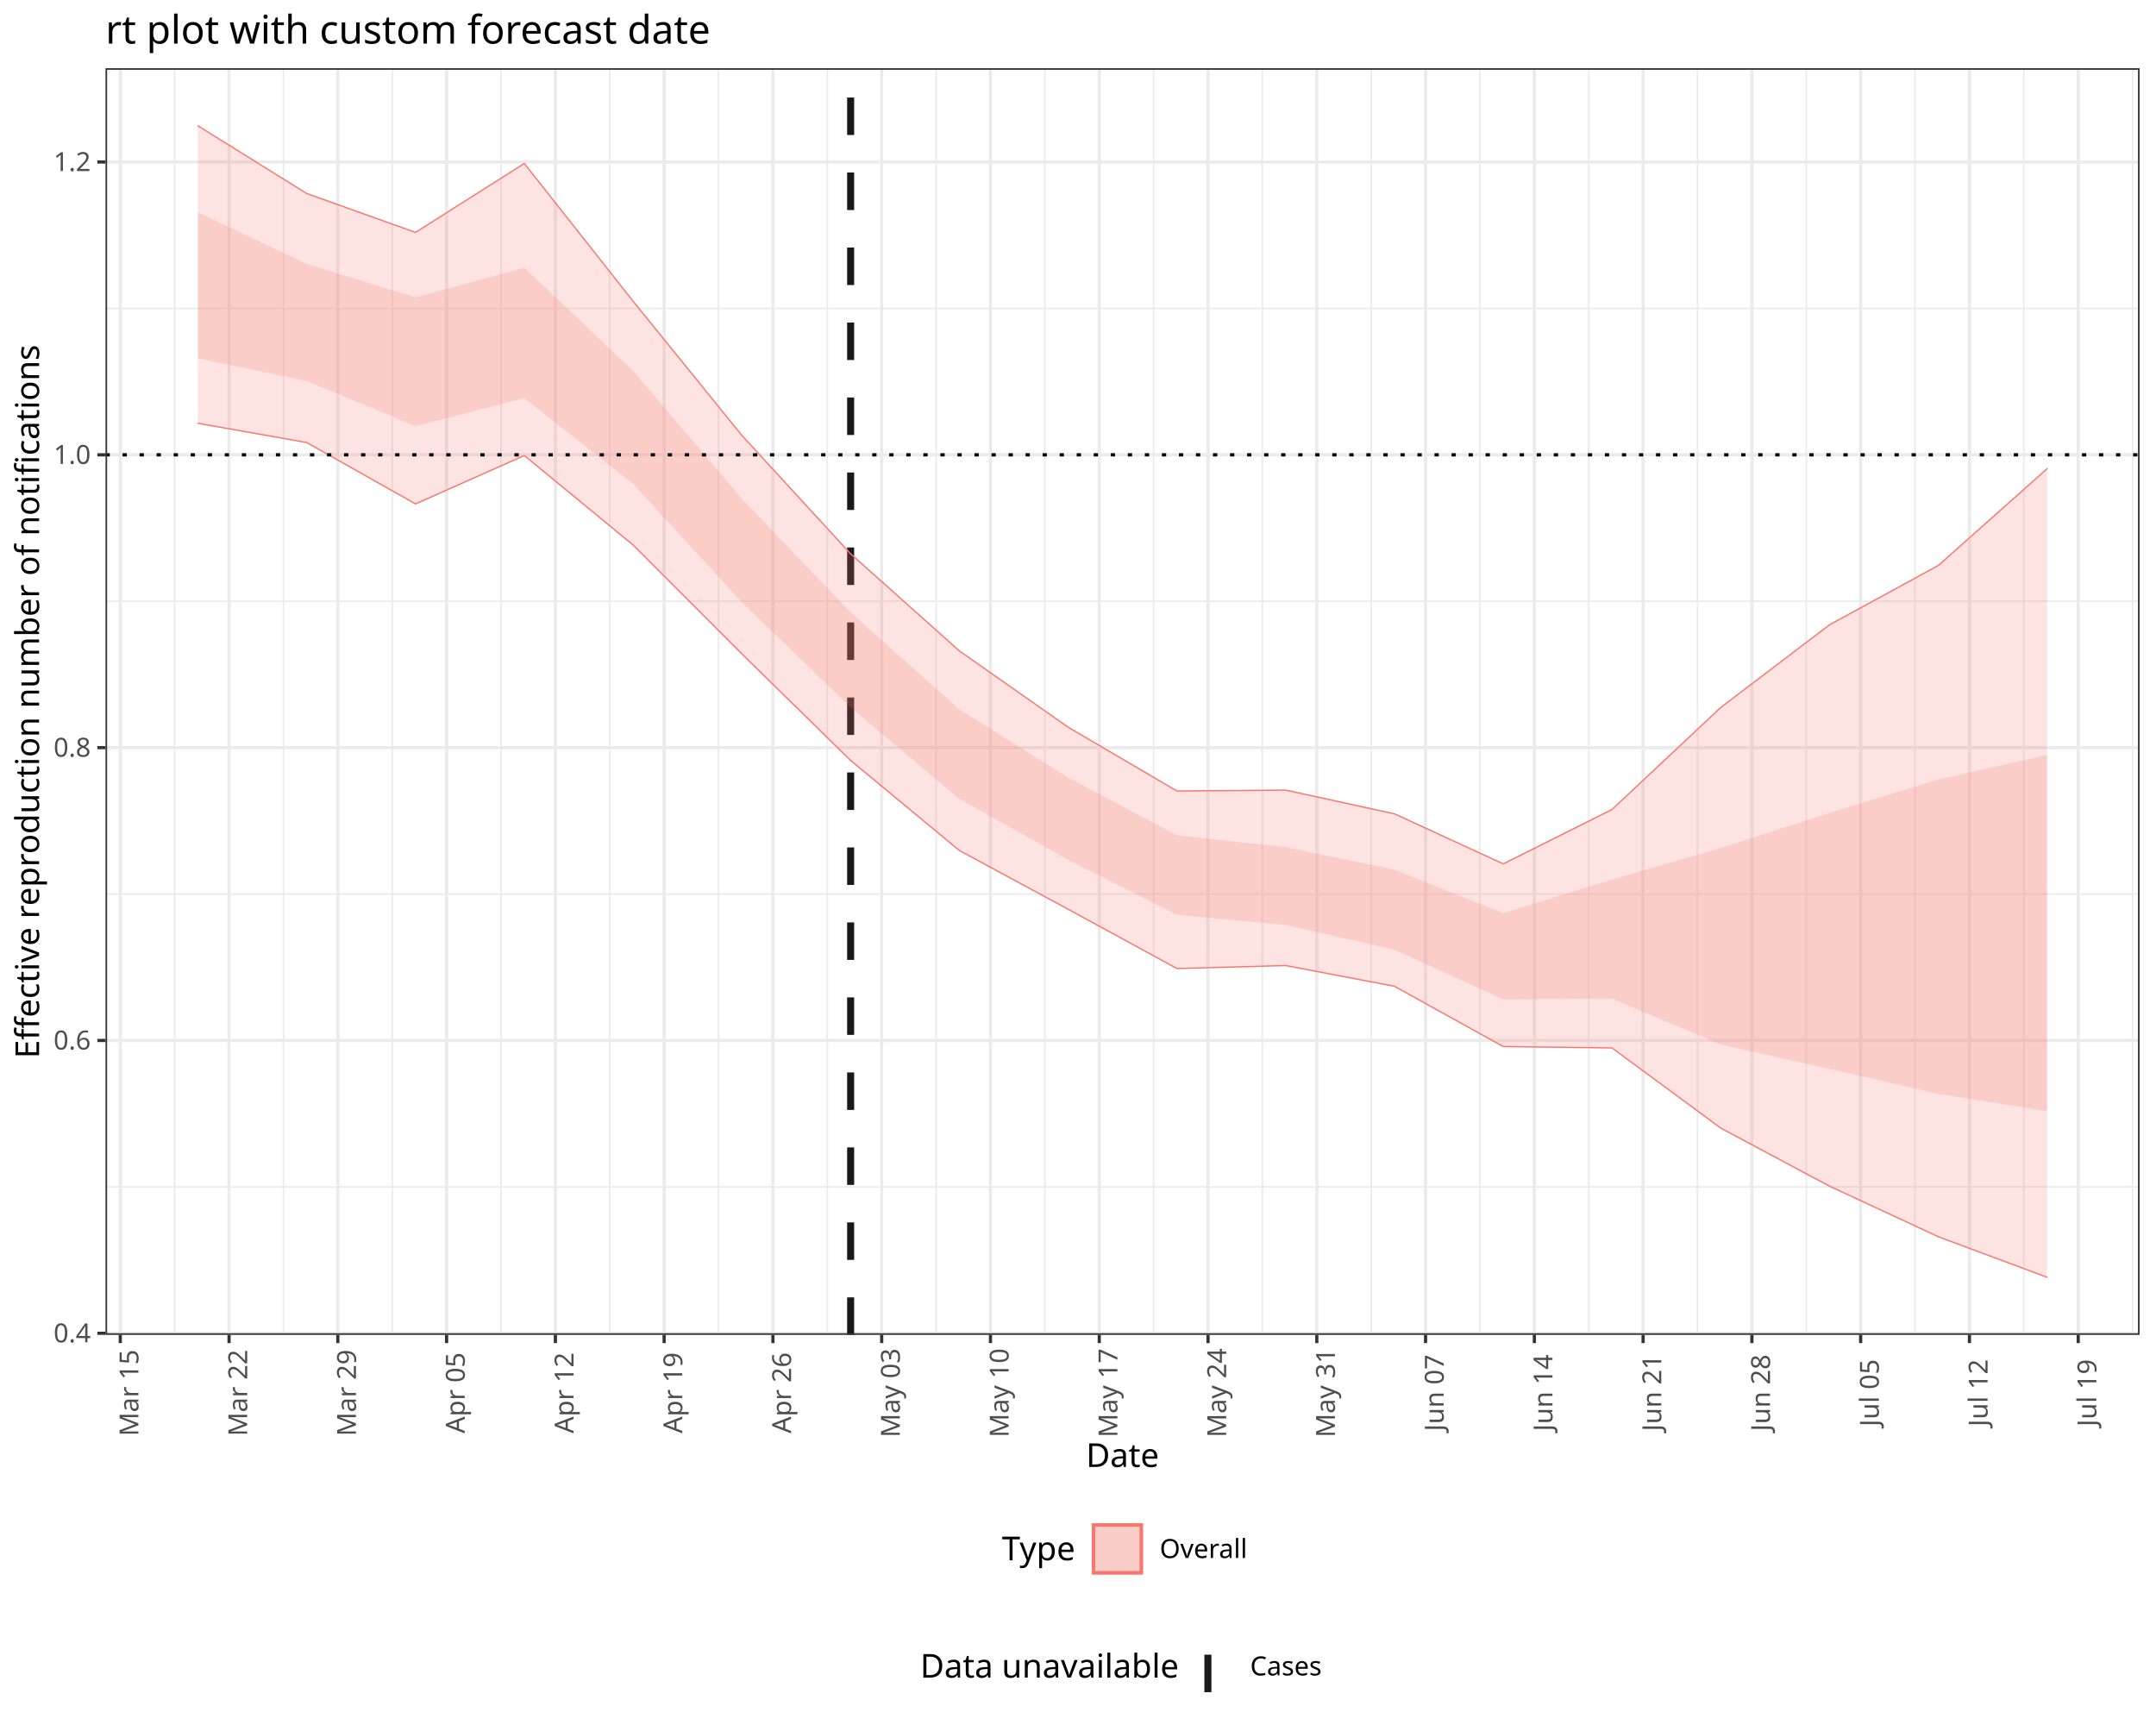
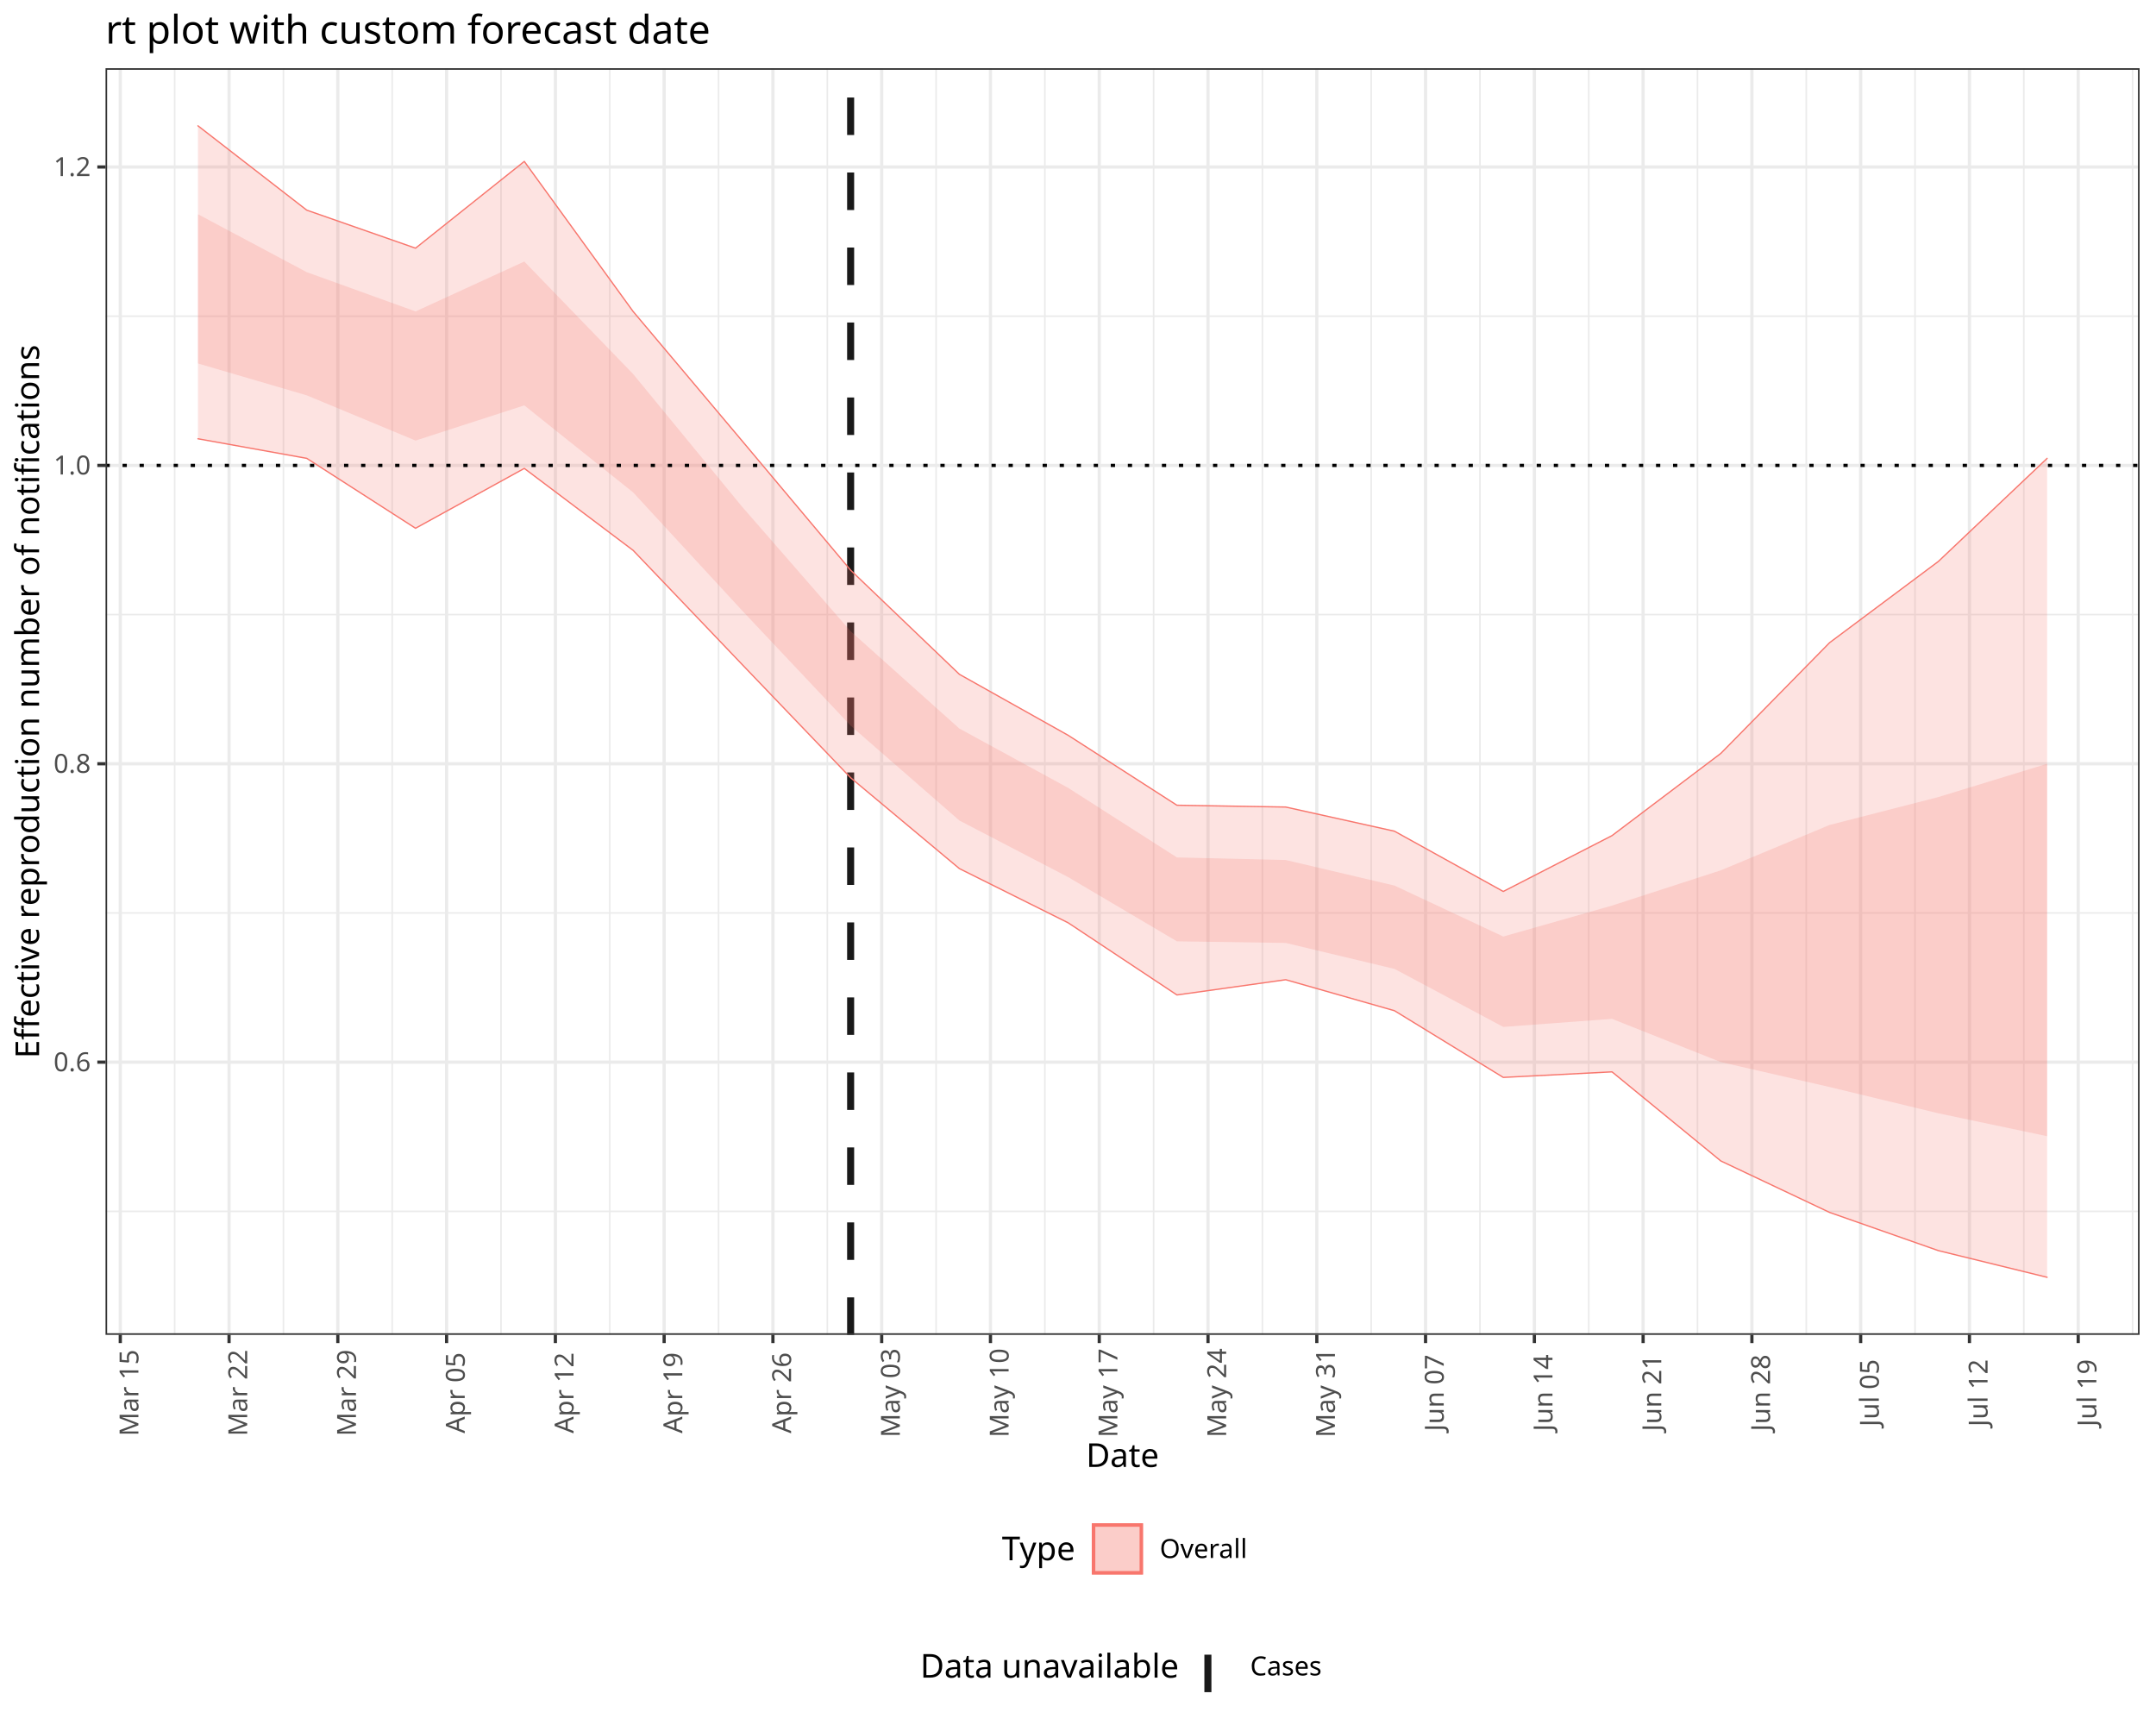
<svg xmlns="http://www.w3.org/2000/svg" class="svglite" data-engine-version="2.0" width="720.00pt" height="576.00pt" viewBox="0 0 720.00 576.00">
  <defs>
    <style type="text/css">
    .svglite line, .svglite polyline, .svglite polygon, .svglite path, .svglite rect, .svglite circle {
      fill: none;
      stroke: #000000;
      stroke-linecap: round;
      stroke-linejoin: round;
      stroke-miterlimit: 10.00;
    }
  </style>
  </defs>
  <rect width="100%" height="100%" style="stroke: none; fill: #FFFFFF;" />
  <defs>
    <clipPath id="cpMC4wMHw3MjAuMDB8MC4wMHw1NzYuMDA=">
      <rect x="0.00" y="0.00" width="720.00" height="576.00" />
    </clipPath>
  </defs>
  <g clip-path="url(#cpMC4wMHw3MjAuMDB8MC4wMHw1NzYuMDA=)">
    <rect x="0.00" y="0.00" width="720.00" height="576.00" style="stroke-width: 1.07; stroke: #FFFFFF; fill: #FFFFFF;" />
  </g>
  <defs>
    <clipPath id="cpMzUuMjR8NzE0LjUyfDIyLjc4fDQ0NS43Mw==">
      <rect x="35.24" y="22.78" width="679.28" height="422.95" />
    </clipPath>
  </defs>
  <g clip-path="url(#cpMzUuMjR8NzE0LjUyfDIyLjc4fDQ0NS43Mw==)">
    <rect x="35.24" y="22.78" width="679.28" height="422.95" style="stroke-width: 1.07; stroke: none; fill: #FFFFFF;" />
-     <polyline points="35.24,396.31 714.52,396.31 " style="stroke-width: 0.53; stroke: #EBEBEB; stroke-linecap: butt;" />
-     <polyline points="35.24,298.54 714.52,298.54 " style="stroke-width: 0.53; stroke: #EBEBEB; stroke-linecap: butt;" />
-     <polyline points="35.24,200.76 714.52,200.76 " style="stroke-width: 0.53; stroke: #EBEBEB; stroke-linecap: butt;" />
-     <polyline points="35.24,102.98 714.52,102.98 " style="stroke-width: 0.53; stroke: #EBEBEB; stroke-linecap: butt;" />
+     <polyline points="35.24,404.49 714.52,404.49 " style="stroke-width: 0.53; stroke: #EBEBEB; stroke-linecap: butt;" />
+     <polyline points="35.24,304.85 714.52,304.85 " style="stroke-width: 0.53; stroke: #EBEBEB; stroke-linecap: butt;" />
+     <polyline points="35.24,205.22 714.52,205.22 " style="stroke-width: 0.53; stroke: #EBEBEB; stroke-linecap: butt;" />
+     <polyline points="35.24,105.58 714.52,105.58 " style="stroke-width: 0.53; stroke: #EBEBEB; stroke-linecap: butt;" />
    <polyline points="58.33,445.73 58.33,22.78 " style="stroke-width: 0.53; stroke: #EBEBEB; stroke-linecap: butt;" />
    <polyline points="94.66,445.73 94.66,22.78 " style="stroke-width: 0.53; stroke: #EBEBEB; stroke-linecap: butt;" />
    <polyline points="130.98,445.73 130.98,22.78 " style="stroke-width: 0.53; stroke: #EBEBEB; stroke-linecap: butt;" />
    <polyline points="167.31,445.73 167.31,22.78 " style="stroke-width: 0.53; stroke: #EBEBEB; stroke-linecap: butt;" />
    <polyline points="203.63,445.73 203.63,22.78 " style="stroke-width: 0.53; stroke: #EBEBEB; stroke-linecap: butt;" />
    <polyline points="239.96,445.73 239.96,22.78 " style="stroke-width: 0.53; stroke: #EBEBEB; stroke-linecap: butt;" />
    <polyline points="276.28,445.73 276.28,22.78 " style="stroke-width: 0.53; stroke: #EBEBEB; stroke-linecap: butt;" />
    <polyline points="312.61,445.73 312.61,22.78 " style="stroke-width: 0.53; stroke: #EBEBEB; stroke-linecap: butt;" />
    <polyline points="348.93,445.73 348.93,22.78 " style="stroke-width: 0.53; stroke: #EBEBEB; stroke-linecap: butt;" />
    <polyline points="385.26,445.73 385.26,22.78 " style="stroke-width: 0.53; stroke: #EBEBEB; stroke-linecap: butt;" />
    <polyline points="421.58,445.73 421.58,22.78 " style="stroke-width: 0.53; stroke: #EBEBEB; stroke-linecap: butt;" />
    <polyline points="457.91,445.73 457.91,22.78 " style="stroke-width: 0.53; stroke: #EBEBEB; stroke-linecap: butt;" />
    <polyline points="494.23,445.73 494.23,22.78 " style="stroke-width: 0.53; stroke: #EBEBEB; stroke-linecap: butt;" />
    <polyline points="530.56,445.73 530.56,22.78 " style="stroke-width: 0.53; stroke: #EBEBEB; stroke-linecap: butt;" />
    <polyline points="566.88,445.73 566.88,22.78 " style="stroke-width: 0.53; stroke: #EBEBEB; stroke-linecap: butt;" />
    <polyline points="603.21,445.73 603.21,22.78 " style="stroke-width: 0.53; stroke: #EBEBEB; stroke-linecap: butt;" />
    <polyline points="639.53,445.73 639.53,22.78 " style="stroke-width: 0.53; stroke: #EBEBEB; stroke-linecap: butt;" />
    <polyline points="675.86,445.73 675.86,22.78 " style="stroke-width: 0.53; stroke: #EBEBEB; stroke-linecap: butt;" />
    <polyline points="712.19,445.73 712.19,22.78 " style="stroke-width: 0.53; stroke: #EBEBEB; stroke-linecap: butt;" />
-     <polyline points="35.24,445.20 714.52,445.20 " style="stroke-width: 1.07; stroke: #EBEBEB; stroke-linecap: butt;" />
-     <polyline points="35.24,347.42 714.52,347.42 " style="stroke-width: 1.07; stroke: #EBEBEB; stroke-linecap: butt;" />
-     <polyline points="35.24,249.65 714.52,249.65 " style="stroke-width: 1.07; stroke: #EBEBEB; stroke-linecap: butt;" />
-     <polyline points="35.24,151.87 714.52,151.87 " style="stroke-width: 1.07; stroke: #EBEBEB; stroke-linecap: butt;" />
-     <polyline points="35.24,54.09 714.52,54.09 " style="stroke-width: 1.07; stroke: #EBEBEB; stroke-linecap: butt;" />
+     <polyline points="35.24,354.67 714.52,354.67 " style="stroke-width: 1.07; stroke: #EBEBEB; stroke-linecap: butt;" />
+     <polyline points="35.24,255.03 714.52,255.03 " style="stroke-width: 1.07; stroke: #EBEBEB; stroke-linecap: butt;" />
+     <polyline points="35.24,155.40 714.52,155.40 " style="stroke-width: 1.07; stroke: #EBEBEB; stroke-linecap: butt;" />
+     <polyline points="35.24,55.76 714.52,55.76 " style="stroke-width: 1.07; stroke: #EBEBEB; stroke-linecap: butt;" />
    <polyline points="40.17,445.73 40.17,22.78 " style="stroke-width: 1.07; stroke: #EBEBEB; stroke-linecap: butt;" />
    <polyline points="76.49,445.73 76.49,22.78 " style="stroke-width: 1.07; stroke: #EBEBEB; stroke-linecap: butt;" />
    <polyline points="112.82,445.73 112.82,22.78 " style="stroke-width: 1.07; stroke: #EBEBEB; stroke-linecap: butt;" />
    <polyline points="149.14,445.73 149.14,22.78 " style="stroke-width: 1.07; stroke: #EBEBEB; stroke-linecap: butt;" />
    <polyline points="185.47,445.73 185.47,22.78 " style="stroke-width: 1.07; stroke: #EBEBEB; stroke-linecap: butt;" />
    <polyline points="221.79,445.73 221.79,22.78 " style="stroke-width: 1.07; stroke: #EBEBEB; stroke-linecap: butt;" />
    <polyline points="258.12,445.73 258.12,22.78 " style="stroke-width: 1.07; stroke: #EBEBEB; stroke-linecap: butt;" />
    <polyline points="294.44,445.73 294.44,22.78 " style="stroke-width: 1.07; stroke: #EBEBEB; stroke-linecap: butt;" />
    <polyline points="330.77,445.73 330.77,22.78 " style="stroke-width: 1.07; stroke: #EBEBEB; stroke-linecap: butt;" />
    <polyline points="367.10,445.73 367.10,22.78 " style="stroke-width: 1.07; stroke: #EBEBEB; stroke-linecap: butt;" />
    <polyline points="403.42,445.73 403.42,22.78 " style="stroke-width: 1.07; stroke: #EBEBEB; stroke-linecap: butt;" />
    <polyline points="439.75,445.73 439.75,22.78 " style="stroke-width: 1.07; stroke: #EBEBEB; stroke-linecap: butt;" />
    <polyline points="476.07,445.73 476.07,22.78 " style="stroke-width: 1.07; stroke: #EBEBEB; stroke-linecap: butt;" />
    <polyline points="512.40,445.73 512.40,22.78 " style="stroke-width: 1.07; stroke: #EBEBEB; stroke-linecap: butt;" />
    <polyline points="548.72,445.73 548.72,22.78 " style="stroke-width: 1.07; stroke: #EBEBEB; stroke-linecap: butt;" />
    <polyline points="585.05,445.73 585.05,22.78 " style="stroke-width: 1.07; stroke: #EBEBEB; stroke-linecap: butt;" />
    <polyline points="621.37,445.73 621.37,22.78 " style="stroke-width: 1.07; stroke: #EBEBEB; stroke-linecap: butt;" />
    <polyline points="657.70,445.73 657.70,22.78 " style="stroke-width: 1.07; stroke: #EBEBEB; stroke-linecap: butt;" />
    <polyline points="694.02,445.73 694.02,22.78 " style="stroke-width: 1.07; stroke: #EBEBEB; stroke-linecap: butt;" />
    <line x1="284.07" y1="445.73" x2="284.07" y2="22.78" style="stroke-width: 2.35; stroke: #000000; stroke-opacity: 0.90; stroke-dasharray: 12.52,12.52; stroke-linecap: butt;" />
-     <polygon points="66.11,42.01 102.44,64.62 138.77,77.60 175.09,54.58 211.42,100.57 247.74,145.38 284.07,184.93 320.39,217.35 356.72,242.83 393.04,264.12 429.37,263.83 465.69,271.74 502.02,288.46 538.34,270.29 574.67,236.21 610.99,208.61 647.32,188.81 683.64,156.50 683.64,426.51 647.32,412.97 610.99,396.09 574.67,376.71 538.34,349.92 502.02,349.46 465.69,329.34 429.37,322.41 393.04,323.41 356.72,303.62 320.39,284.00 284.07,253.93 247.74,218.34 211.42,181.98 175.09,152.11 138.77,168.26 102.44,147.78 66.11,141.35 " style="stroke-width: 0.00; stroke: none; fill: #F8766D; fill-opacity: 0.20;" />
-     <polyline points="66.11,42.01 102.44,64.62 138.77,77.60 175.09,54.58 211.42,100.57 247.74,145.38 284.07,184.93 320.39,217.35 356.72,242.83 393.04,264.12 429.37,263.83 465.69,271.74 502.02,288.46 538.34,270.29 574.67,236.21 610.99,208.61 647.32,188.81 683.64,156.50 " style="stroke-width: 0.43; stroke: #F8766D;" />
-     <polyline points="683.64,426.51 647.32,412.97 610.99,396.09 574.67,376.71 538.34,349.92 502.02,349.46 465.69,329.34 429.37,322.41 393.04,323.41 356.72,303.62 320.39,284.00 284.07,253.93 247.74,218.34 211.42,181.98 175.09,152.11 138.77,168.26 102.44,147.78 66.11,141.35 " style="stroke-width: 0.43; stroke: #F8766D;" />
-     <polygon points="66.11,70.92 102.44,88.12 138.77,99.30 175.09,89.42 211.42,123.82 247.74,166.55 284.07,204.51 320.39,236.84 356.72,259.66 393.04,278.92 429.37,282.88 465.69,290.39 502.02,304.94 538.34,293.68 574.67,283.16 610.99,271.45 647.32,260.26 683.64,252.10 683.64,371.05 647.32,365.26 610.99,356.92 574.67,348.77 538.34,333.47 502.02,333.71 465.69,317.12 429.37,308.88 393.04,305.47 356.72,287.07 320.39,266.78 284.07,236.21 247.74,201.07 211.42,161.53 175.09,132.96 138.77,142.29 102.44,127.22 66.11,119.66 " style="stroke-width: 0.00; stroke: none; fill: #F8766D; fill-opacity: 0.20;" />
-     <polyline points="66.11,70.92 102.44,88.12 138.77,99.30 175.09,89.42 211.42,123.82 247.74,166.55 284.07,204.51 320.39,236.84 356.72,259.66 393.04,278.92 429.37,282.88 465.69,290.39 502.02,304.94 538.34,293.68 574.67,283.16 610.99,271.45 647.32,260.26 683.64,252.10 " style="stroke-width: 1.07; stroke: none;" />
-     <polyline points="683.64,371.05 647.32,365.26 610.99,356.92 574.67,348.77 538.34,333.47 502.02,333.71 465.69,317.12 429.37,308.88 393.04,305.47 356.72,287.07 320.39,266.78 284.07,236.21 247.74,201.07 211.42,161.53 175.09,132.96 138.77,142.29 102.44,127.22 66.11,119.66 " style="stroke-width: 1.07; stroke: none;" />
-     <line x1="35.24" y1="151.87" x2="714.52" y2="151.87" style="stroke-width: 1.07; stroke-dasharray: 1.42,4.27; stroke-linecap: butt;" />
+     <polygon points="66.11,42.01 102.44,70.17 138.77,82.87 175.09,53.90 211.42,103.99 247.74,147.11 284.07,190.39 320.39,225.16 356.72,245.53 393.04,268.88 429.37,269.48 465.69,277.55 502.02,297.67 538.34,279.02 574.67,251.57 610.99,214.60 647.32,187.47 683.64,153.05 683.64,426.51 647.32,417.60 610.99,404.84 574.67,387.66 538.34,357.91 502.02,359.76 465.69,337.49 429.37,327.14 393.04,332.23 356.72,308.14 320.39,290.04 284.07,259.70 247.74,221.78 211.42,183.76 175.09,156.41 138.77,176.39 102.44,153.05 66.11,146.51 " style="stroke-width: 0.00; stroke: none; fill: #F8766D; fill-opacity: 0.20;" />
+     <polyline points="66.11,42.01 102.44,70.17 138.77,82.87 175.09,53.90 211.42,103.99 247.74,147.11 284.07,190.39 320.39,225.16 356.72,245.53 393.04,268.88 429.37,269.48 465.69,277.55 502.02,297.67 538.34,279.02 574.67,251.57 610.99,214.60 647.32,187.47 683.64,153.05 " style="stroke-width: 0.43; stroke: #F8766D;" />
+     <polyline points="683.64,426.51 647.32,417.60 610.99,404.84 574.67,387.66 538.34,357.91 502.02,359.76 465.69,337.49 429.37,327.14 393.04,332.23 356.72,308.14 320.39,290.04 284.07,259.70 247.74,221.78 211.42,183.76 175.09,156.41 138.77,176.39 102.44,153.05 66.11,146.51 " style="stroke-width: 0.43; stroke: #F8766D;" />
+     <polygon points="66.11,71.54 102.44,90.88 138.77,103.99 175.09,87.33 211.42,124.87 247.74,169.10 284.07,210.78 320.39,243.28 356.72,263.09 393.04,286.31 429.37,287.17 465.69,295.71 502.02,312.72 538.34,302.39 574.67,290.61 610.99,275.47 647.32,266.15 683.64,255.03 683.64,379.39 647.32,371.74 610.99,362.97 574.67,354.64 538.34,340.21 502.02,342.90 465.69,323.53 429.37,314.86 393.04,314.32 356.72,292.88 320.39,273.98 284.07,242.31 247.74,203.77 211.42,164.40 175.09,135.36 138.77,147.11 102.44,132.01 66.11,121.37 " style="stroke-width: 0.00; stroke: none; fill: #F8766D; fill-opacity: 0.20;" />
+     <polyline points="66.11,71.54 102.44,90.88 138.77,103.99 175.09,87.33 211.42,124.87 247.74,169.10 284.07,210.78 320.39,243.28 356.72,263.09 393.04,286.31 429.37,287.17 465.69,295.71 502.02,312.72 538.34,302.39 574.67,290.61 610.99,275.47 647.32,266.15 683.64,255.03 " style="stroke-width: 1.07; stroke: none;" />
+     <polyline points="683.64,379.39 647.32,371.74 610.99,362.97 574.67,354.64 538.34,340.21 502.02,342.90 465.69,323.53 429.37,314.86 393.04,314.32 356.72,292.88 320.39,273.98 284.07,242.31 247.74,203.77 211.42,164.40 175.09,135.36 138.77,147.11 102.44,132.01 66.11,121.37 " style="stroke-width: 1.07; stroke: none;" />
+     <line x1="35.24" y1="155.40" x2="714.52" y2="155.40" style="stroke-width: 1.07; stroke-dasharray: 1.42,4.27; stroke-linecap: butt;" />
    <rect x="35.24" y="22.78" width="679.28" height="422.95" style="stroke-width: 1.07; stroke: #333333;" />
  </g>
  <g clip-path="url(#cpMC4wMHw3MjAuMDB8MC4wMHw1NzYuMDA=)">
-     <text x="30.31" y="448.23" text-anchor="end" style="font-size: 8.80px; fill: #4D4D4D; font-family: sans;" textLength="12.23px" lengthAdjust="spacingAndGlyphs">0.4</text>
-     <text x="30.31" y="350.45" text-anchor="end" style="font-size: 8.80px; fill: #4D4D4D; font-family: sans;" textLength="12.23px" lengthAdjust="spacingAndGlyphs">0.6</text>
-     <text x="30.31" y="252.68" text-anchor="end" style="font-size: 8.80px; fill: #4D4D4D; font-family: sans;" textLength="12.23px" lengthAdjust="spacingAndGlyphs">0.8</text>
-     <text x="30.31" y="154.90" text-anchor="end" style="font-size: 8.80px; fill: #4D4D4D; font-family: sans;" textLength="12.23px" lengthAdjust="spacingAndGlyphs">1.0</text>
-     <text x="30.31" y="57.12" text-anchor="end" style="font-size: 8.80px; fill: #4D4D4D; font-family: sans;" textLength="12.23px" lengthAdjust="spacingAndGlyphs">1.2</text>
-     <polyline points="32.50,445.20 35.24,445.20 " style="stroke-width: 1.07; stroke: #333333; stroke-linecap: butt;" />
-     <polyline points="32.50,347.42 35.24,347.42 " style="stroke-width: 1.07; stroke: #333333; stroke-linecap: butt;" />
-     <polyline points="32.50,249.65 35.24,249.65 " style="stroke-width: 1.07; stroke: #333333; stroke-linecap: butt;" />
-     <polyline points="32.50,151.87 35.24,151.87 " style="stroke-width: 1.07; stroke: #333333; stroke-linecap: butt;" />
-     <polyline points="32.50,54.09 35.24,54.09 " style="stroke-width: 1.07; stroke: #333333; stroke-linecap: butt;" />
+     <text x="30.31" y="357.70" text-anchor="end" style="font-size: 8.80px; fill: #4D4D4D; font-family: sans;" textLength="12.23px" lengthAdjust="spacingAndGlyphs">0.6</text>
+     <text x="30.31" y="258.06" text-anchor="end" style="font-size: 8.80px; fill: #4D4D4D; font-family: sans;" textLength="12.23px" lengthAdjust="spacingAndGlyphs">0.8</text>
+     <text x="30.31" y="158.43" text-anchor="end" style="font-size: 8.80px; fill: #4D4D4D; font-family: sans;" textLength="12.23px" lengthAdjust="spacingAndGlyphs">1.0</text>
+     <text x="30.31" y="58.79" text-anchor="end" style="font-size: 8.80px; fill: #4D4D4D; font-family: sans;" textLength="12.23px" lengthAdjust="spacingAndGlyphs">1.2</text>
+     <polyline points="32.50,354.67 35.24,354.67 " style="stroke-width: 1.07; stroke: #333333; stroke-linecap: butt;" />
+     <polyline points="32.50,255.03 35.24,255.03 " style="stroke-width: 1.07; stroke: #333333; stroke-linecap: butt;" />
+     <polyline points="32.50,155.40 35.24,155.40 " style="stroke-width: 1.07; stroke: #333333; stroke-linecap: butt;" />
+     <polyline points="32.50,55.76 35.24,55.76 " style="stroke-width: 1.07; stroke: #333333; stroke-linecap: butt;" />
    <polyline points="40.17,448.47 40.17,445.73 " style="stroke-width: 1.07; stroke: #333333; stroke-linecap: butt;" />
    <polyline points="76.49,448.47 76.49,445.73 " style="stroke-width: 1.07; stroke: #333333; stroke-linecap: butt;" />
    <polyline points="112.82,448.47 112.82,445.73 " style="stroke-width: 1.07; stroke: #333333; stroke-linecap: butt;" />
    <polyline points="149.14,448.47 149.14,445.73 " style="stroke-width: 1.07; stroke: #333333; stroke-linecap: butt;" />
    <polyline points="185.47,448.47 185.47,445.73 " style="stroke-width: 1.07; stroke: #333333; stroke-linecap: butt;" />
    <polyline points="221.79,448.47 221.79,445.73 " style="stroke-width: 1.07; stroke: #333333; stroke-linecap: butt;" />
    <polyline points="258.12,448.47 258.12,445.73 " style="stroke-width: 1.07; stroke: #333333; stroke-linecap: butt;" />
    <polyline points="294.44,448.47 294.44,445.73 " style="stroke-width: 1.07; stroke: #333333; stroke-linecap: butt;" />
    <polyline points="330.77,448.47 330.77,445.73 " style="stroke-width: 1.07; stroke: #333333; stroke-linecap: butt;" />
    <polyline points="367.10,448.47 367.10,445.73 " style="stroke-width: 1.07; stroke: #333333; stroke-linecap: butt;" />
    <polyline points="403.42,448.47 403.42,445.73 " style="stroke-width: 1.07; stroke: #333333; stroke-linecap: butt;" />
    <polyline points="439.75,448.47 439.75,445.73 " style="stroke-width: 1.07; stroke: #333333; stroke-linecap: butt;" />
    <polyline points="476.07,448.47 476.07,445.73 " style="stroke-width: 1.07; stroke: #333333; stroke-linecap: butt;" />
    <polyline points="512.40,448.47 512.40,445.73 " style="stroke-width: 1.07; stroke: #333333; stroke-linecap: butt;" />
    <polyline points="548.72,448.47 548.72,445.73 " style="stroke-width: 1.07; stroke: #333333; stroke-linecap: butt;" />
    <polyline points="585.05,448.47 585.05,445.73 " style="stroke-width: 1.07; stroke: #333333; stroke-linecap: butt;" />
    <polyline points="621.37,448.47 621.37,445.73 " style="stroke-width: 1.07; stroke: #333333; stroke-linecap: butt;" />
    <polyline points="657.70,448.47 657.70,445.73 " style="stroke-width: 1.07; stroke: #333333; stroke-linecap: butt;" />
    <polyline points="694.02,448.47 694.02,445.73 " style="stroke-width: 1.07; stroke: #333333; stroke-linecap: butt;" />
    <text transform="translate(46.22,465.10) rotate(-90)" text-anchor="middle" style="font-size: 8.80px; fill: #4D4D4D; font-family: sans;" textLength="27.39px" lengthAdjust="spacingAndGlyphs">Mar 15</text>
    <text transform="translate(82.55,465.10) rotate(-90)" text-anchor="middle" style="font-size: 8.80px; fill: #4D4D4D; font-family: sans;" textLength="27.39px" lengthAdjust="spacingAndGlyphs">Mar 22</text>
    <text transform="translate(118.87,465.10) rotate(-90)" text-anchor="middle" style="font-size: 8.80px; fill: #4D4D4D; font-family: sans;" textLength="27.39px" lengthAdjust="spacingAndGlyphs">Mar 29</text>
    <text transform="translate(155.20,465.10) rotate(-90)" text-anchor="middle" style="font-size: 8.80px; fill: #4D4D4D; font-family: sans;" textLength="25.93px" lengthAdjust="spacingAndGlyphs">Apr 05</text>
    <text transform="translate(191.53,465.10) rotate(-90)" text-anchor="middle" style="font-size: 8.80px; fill: #4D4D4D; font-family: sans;" textLength="25.93px" lengthAdjust="spacingAndGlyphs">Apr 12</text>
    <text transform="translate(227.85,465.10) rotate(-90)" text-anchor="middle" style="font-size: 8.80px; fill: #4D4D4D; font-family: sans;" textLength="25.93px" lengthAdjust="spacingAndGlyphs">Apr 19</text>
    <text transform="translate(264.18,465.10) rotate(-90)" text-anchor="middle" style="font-size: 8.80px; fill: #4D4D4D; font-family: sans;" textLength="25.93px" lengthAdjust="spacingAndGlyphs">Apr 26</text>
    <text transform="translate(300.50,465.10) rotate(-90)" text-anchor="middle" style="font-size: 8.80px; fill: #4D4D4D; font-family: sans;" textLength="28.87px" lengthAdjust="spacingAndGlyphs">May 03</text>
    <text transform="translate(336.83,465.10) rotate(-90)" text-anchor="middle" style="font-size: 8.80px; fill: #4D4D4D; font-family: sans;" textLength="28.87px" lengthAdjust="spacingAndGlyphs">May 10</text>
    <text transform="translate(373.15,465.10) rotate(-90)" text-anchor="middle" style="font-size: 8.80px; fill: #4D4D4D; font-family: sans;" textLength="28.87px" lengthAdjust="spacingAndGlyphs">May 17</text>
    <text transform="translate(409.48,465.10) rotate(-90)" text-anchor="middle" style="font-size: 8.80px; fill: #4D4D4D; font-family: sans;" textLength="28.87px" lengthAdjust="spacingAndGlyphs">May 24</text>
    <text transform="translate(445.80,465.10) rotate(-90)" text-anchor="middle" style="font-size: 8.80px; fill: #4D4D4D; font-family: sans;" textLength="28.87px" lengthAdjust="spacingAndGlyphs">May 31</text>
    <text transform="translate(482.13,465.10) rotate(-90)" text-anchor="middle" style="font-size: 8.80px; fill: #4D4D4D; font-family: sans;" textLength="26.43px" lengthAdjust="spacingAndGlyphs">Jun 07</text>
    <text transform="translate(518.45,465.10) rotate(-90)" text-anchor="middle" style="font-size: 8.80px; fill: #4D4D4D; font-family: sans;" textLength="26.43px" lengthAdjust="spacingAndGlyphs">Jun 14</text>
    <text transform="translate(554.78,465.10) rotate(-90)" text-anchor="middle" style="font-size: 8.80px; fill: #4D4D4D; font-family: sans;" textLength="26.43px" lengthAdjust="spacingAndGlyphs">Jun 21</text>
    <text transform="translate(591.10,465.10) rotate(-90)" text-anchor="middle" style="font-size: 8.80px; fill: #4D4D4D; font-family: sans;" textLength="26.43px" lengthAdjust="spacingAndGlyphs">Jun 28</text>
    <text transform="translate(627.43,465.10) rotate(-90)" text-anchor="middle" style="font-size: 8.80px; fill: #4D4D4D; font-family: sans;" textLength="23.49px" lengthAdjust="spacingAndGlyphs">Jul 05</text>
    <text transform="translate(663.75,465.10) rotate(-90)" text-anchor="middle" style="font-size: 8.80px; fill: #4D4D4D; font-family: sans;" textLength="23.49px" lengthAdjust="spacingAndGlyphs">Jul 12</text>
    <text transform="translate(700.08,465.10) rotate(-90)" text-anchor="middle" style="font-size: 8.80px; fill: #4D4D4D; font-family: sans;" textLength="23.49px" lengthAdjust="spacingAndGlyphs">Jul 19</text>
    <text x="374.88" y="489.84" text-anchor="middle" style="font-size: 11.00px; font-family: sans;" textLength="23.24px" lengthAdjust="spacingAndGlyphs">Date</text>
    <text transform="translate(13.05,234.26) rotate(-90)" text-anchor="middle" style="font-size: 11.00px; font-family: sans;" textLength="220.14px" lengthAdjust="spacingAndGlyphs">Effective reproduction number of notifications</text>
    <rect x="329.11" y="503.08" width="91.54" height="28.24" style="stroke-width: 1.07; stroke: none; fill: #FFFFFF;" />
    <text x="334.59" y="520.99" style="font-size: 11.00px; font-family: sans;" textLength="24.46px" lengthAdjust="spacingAndGlyphs">Type</text>
    <rect x="364.53" y="508.56" width="17.28" height="17.28" style="stroke-width: 1.07; stroke: none; fill: #FFFFFF;" />
    <rect x="364.81" y="508.85" width="16.71" height="16.71" style="stroke-width: 0.43; stroke: #F8766D; stroke-linecap: square; stroke-linejoin: miter; fill: #F8766D; fill-opacity: 0.20;" />
    <rect x="365.24" y="509.27" width="15.86" height="15.86" style="stroke-width: 1.07; stroke: #F8766D; stroke-linecap: square; stroke-linejoin: miter; fill: #F8766D; fill-opacity: 0.20;" />
    <text x="387.29" y="520.23" style="font-size: 8.80px; font-family: sans;" textLength="27.88px" lengthAdjust="spacingAndGlyphs">Overall</text>
    <rect x="301.83" y="542.28" width="146.10" height="28.24" style="stroke-width: 1.07; stroke: none; fill: #FFFFFF;" />
    <text x="307.31" y="560.19" style="font-size: 11.00px; font-family: sans;" textLength="81.95px" lengthAdjust="spacingAndGlyphs">Data unavailable</text>
    <rect x="394.74" y="547.76" width="17.28" height="17.28" style="stroke-width: 1.07; stroke: none; fill: #FFFFFF;" />
    <line x1="403.38" y1="565.04" x2="403.38" y2="547.76" style="stroke-width: 2.35; stroke: #000000; stroke-opacity: 0.90; stroke-dasharray: 12.52,12.52; stroke-linecap: butt;" />
    <text x="417.50" y="559.43" style="font-size: 8.80px; font-family: sans;" textLength="24.95px" lengthAdjust="spacingAndGlyphs">Cases</text>
    <text x="35.24" y="14.56" style="font-size: 13.20px; font-family: sans;" textLength="186.37px" lengthAdjust="spacingAndGlyphs">rt plot with custom forecast date</text>
  </g>
</svg>
